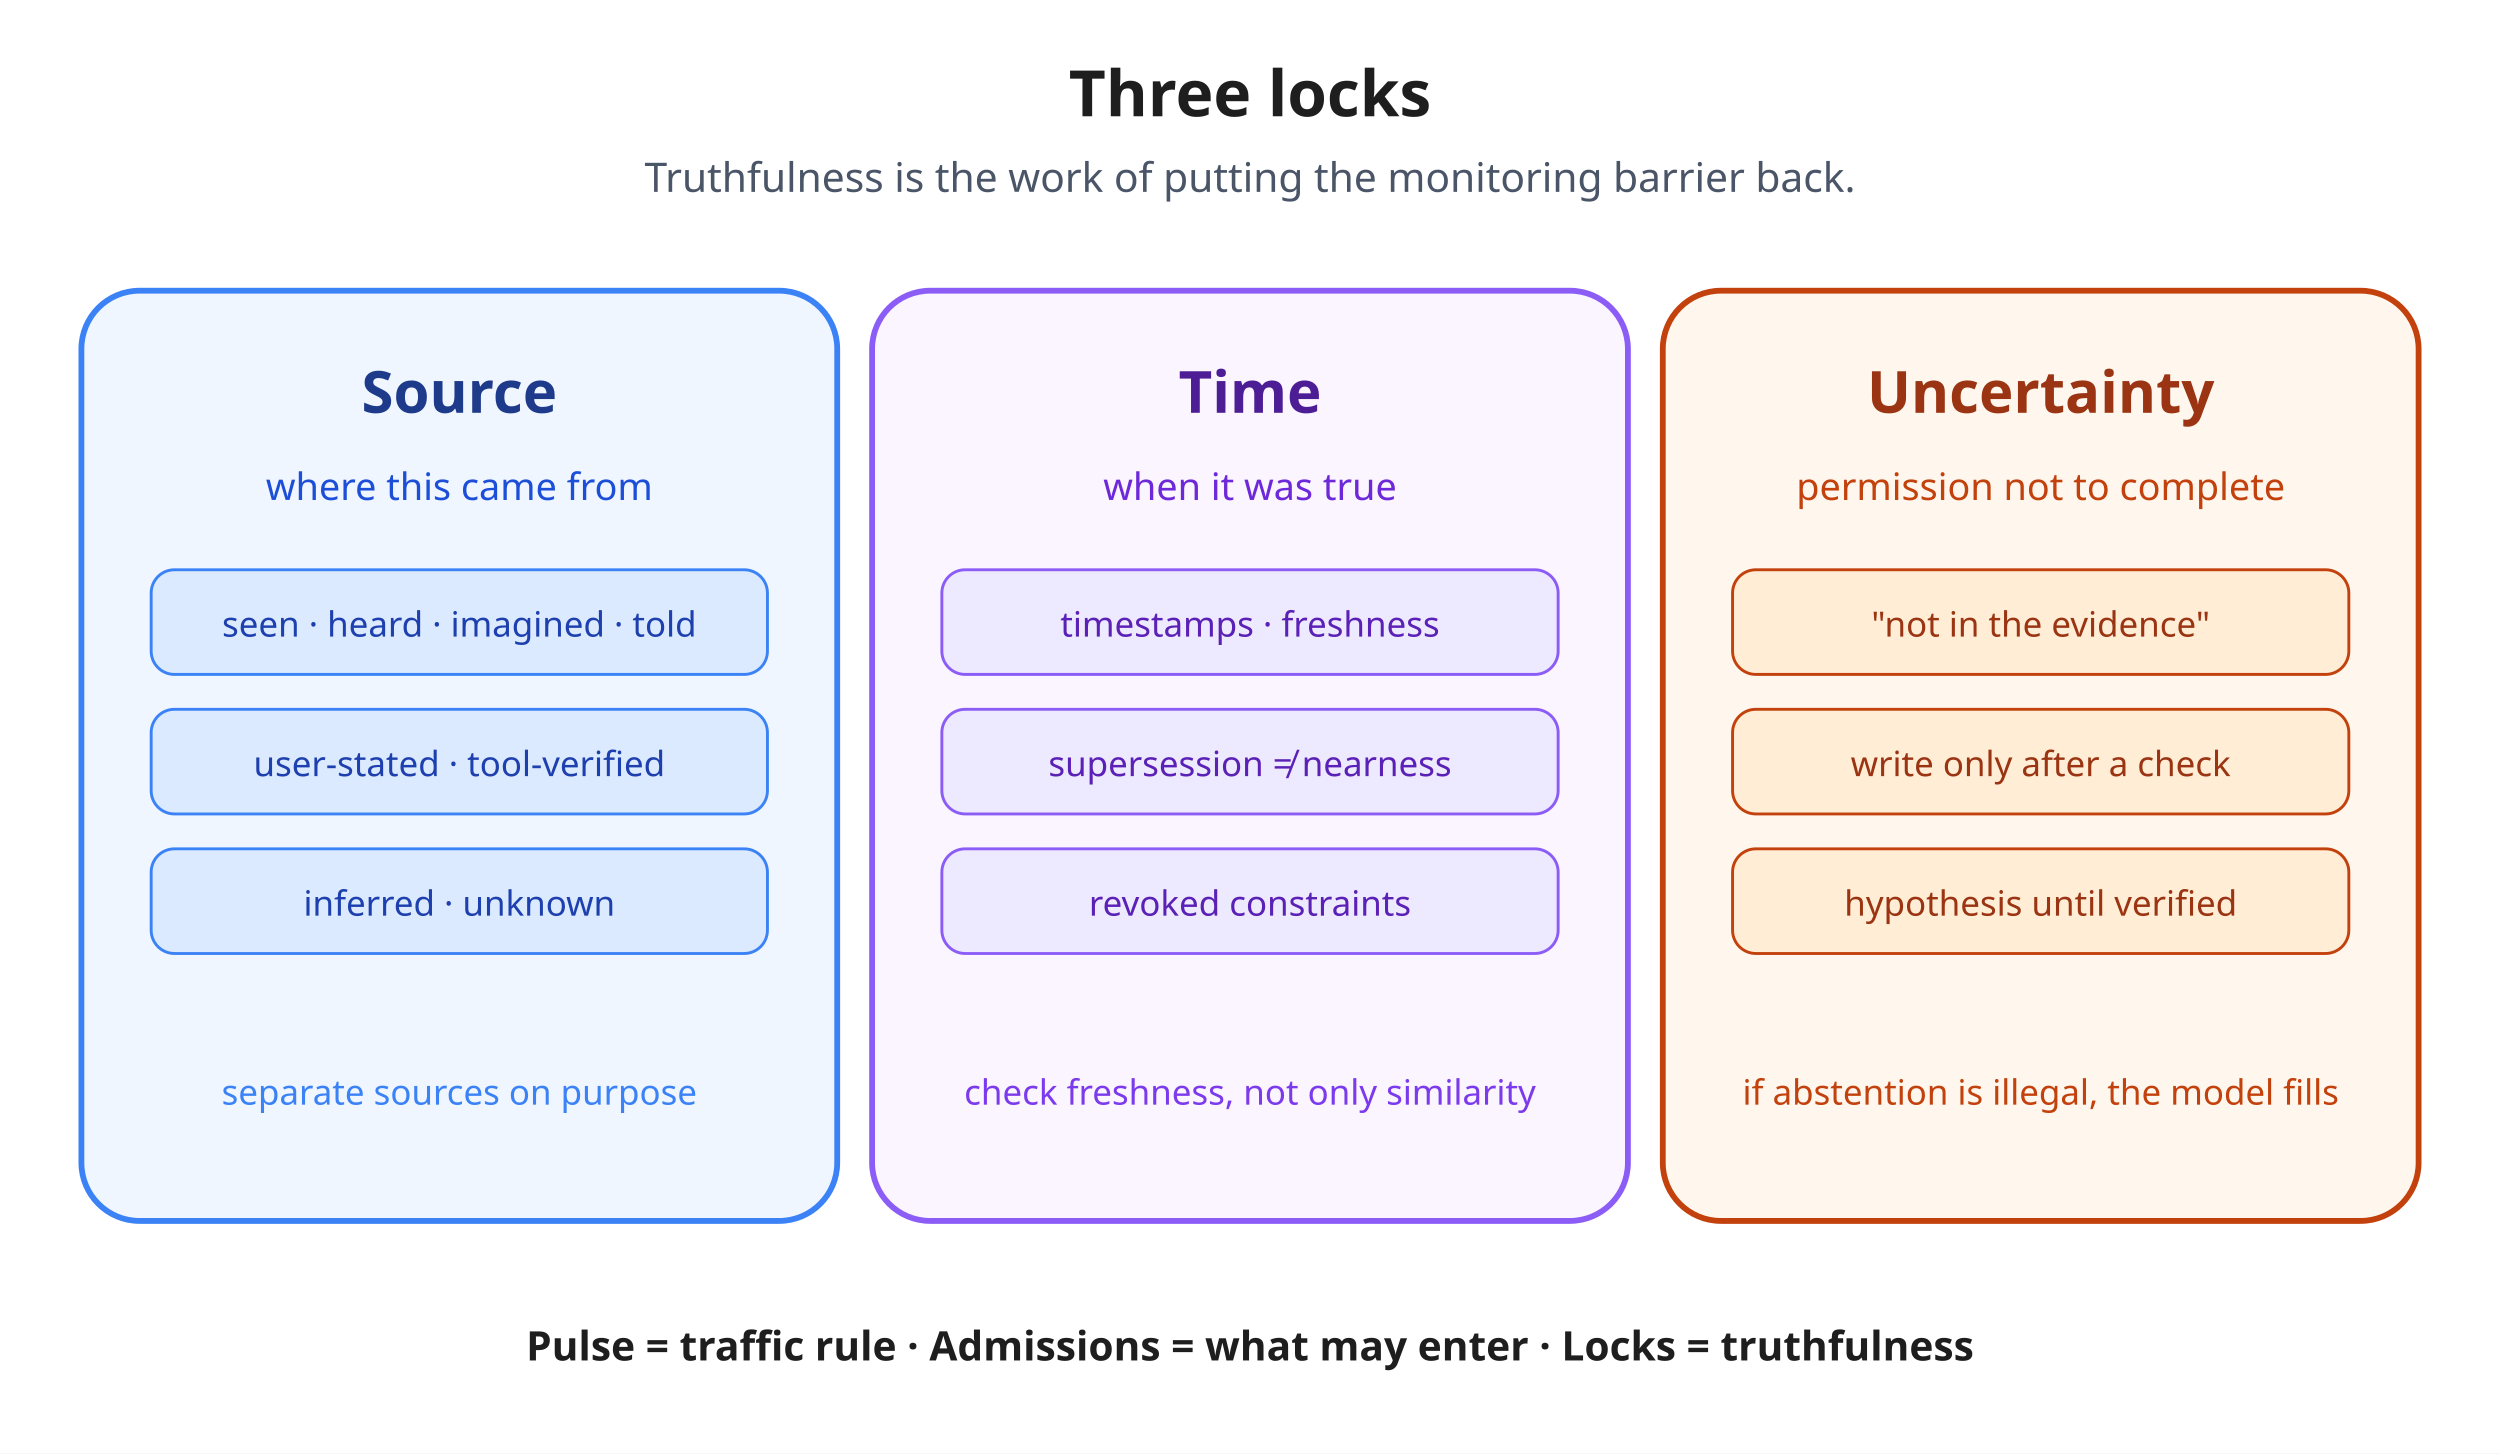
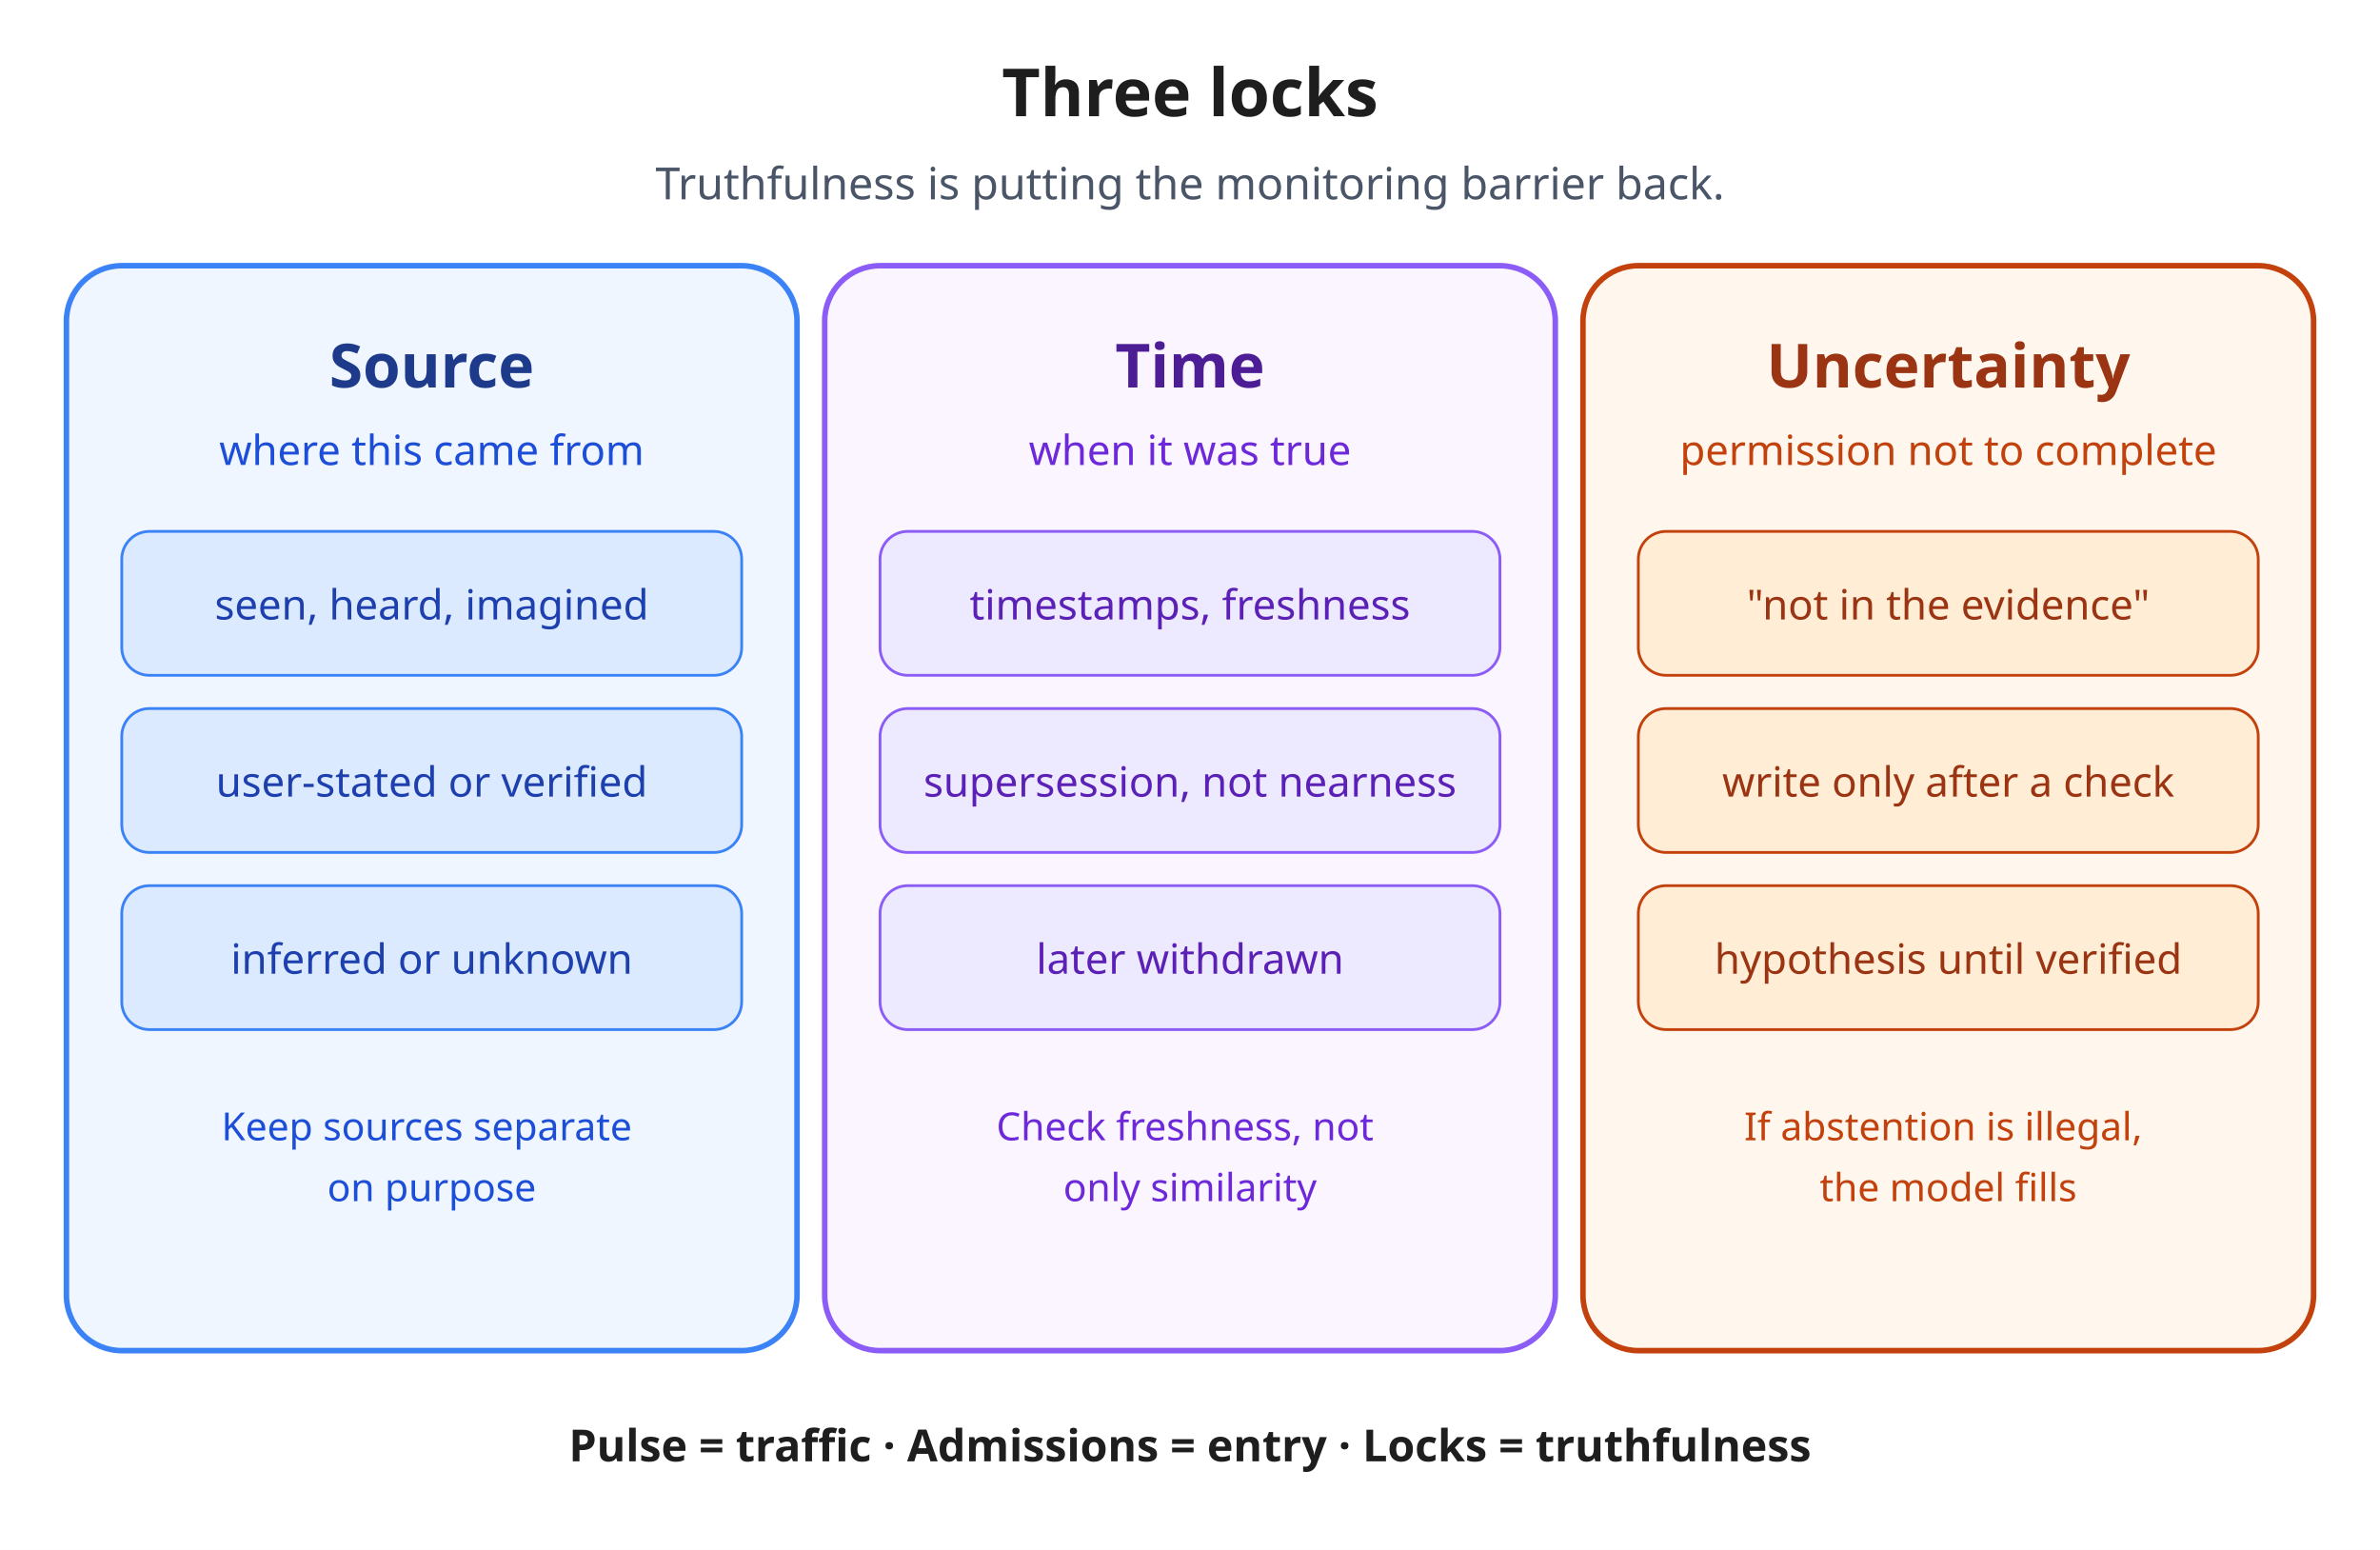
- <svg xmlns="http://www.w3.org/2000/svg" viewBox="0 0 860 500" width="1720" height="1000" role="img" aria-labelledby="title desc">
-   <rect width="860" height="500" fill="#ffffff" />
-   <text x="430" y="40" text-anchor="middle" font-family="ui-sans-serif, system-ui, sans-serif" font-size="22" font-weight="600" fill="#1e1e1e">Three locks</text>
-   <text x="430" y="66" text-anchor="middle" font-family="ui-sans-serif, system-ui, sans-serif" font-size="14" fill="#4a5568">Truthfulness is the work of putting the monitoring barrier back.</text>
-   <rect x="28" y="100" width="260" height="320" rx="20" fill="#eff6ff" stroke="#3b82f6" stroke-width="2" />
-   <text x="158" y="142" text-anchor="middle" font-family="ui-sans-serif, system-ui, sans-serif" font-size="20" font-weight="600" fill="#1e3a8a">Source</text>
-   <text x="158" y="172" text-anchor="middle" font-family="ui-sans-serif, system-ui, sans-serif" font-size="13" fill="#1d4ed8">where this came from</text>
-   <rect x="52" y="196" width="212" height="36" rx="8" fill="#dbeafe" stroke="#3b82f6" stroke-width="1" />
-   <text x="158" y="219" text-anchor="middle" font-family="ui-sans-serif, system-ui, sans-serif" font-size="12" fill="#1e40af">seen · heard · imagined · told</text>
-   <rect x="52" y="244" width="212" height="36" rx="8" fill="#dbeafe" stroke="#3b82f6" stroke-width="1" />
-   <text x="158" y="267" text-anchor="middle" font-family="ui-sans-serif, system-ui, sans-serif" font-size="12" fill="#1e40af">user-stated · tool-verified</text>
-   <rect x="52" y="292" width="212" height="36" rx="8" fill="#dbeafe" stroke="#3b82f6" stroke-width="1" />
-   <text x="158" y="315" text-anchor="middle" font-family="ui-sans-serif, system-ui, sans-serif" font-size="12" fill="#1e40af">inferred · unknown</text>
-   <text x="158" y="380" text-anchor="middle" font-family="ui-sans-serif, system-ui, sans-serif" font-size="12" fill="#3b82f6">separate sources on purpose</text>
-   <rect x="300" y="100" width="260" height="320" rx="20" fill="#faf5ff" stroke="#8b5cf6" stroke-width="2" />
-   <text x="430" y="142" text-anchor="middle" font-family="ui-sans-serif, system-ui, sans-serif" font-size="20" font-weight="600" fill="#4c1d95">Time</text>
-   <text x="430" y="172" text-anchor="middle" font-family="ui-sans-serif, system-ui, sans-serif" font-size="13" fill="#6d28d9">when it was true</text>
-   <rect x="324" y="196" width="212" height="36" rx="8" fill="#ede9fe" stroke="#8b5cf6" stroke-width="1" />
-   <text x="430" y="219" text-anchor="middle" font-family="ui-sans-serif, system-ui, sans-serif" font-size="12" fill="#5b21b6">timestamps · freshness</text>
-   <rect x="324" y="244" width="212" height="36" rx="8" fill="#ede9fe" stroke="#8b5cf6" stroke-width="1" />
-   <text x="430" y="267" text-anchor="middle" font-family="ui-sans-serif, system-ui, sans-serif" font-size="12" fill="#5b21b6">supersession ≠ nearness</text>
-   <rect x="324" y="292" width="212" height="36" rx="8" fill="#ede9fe" stroke="#8b5cf6" stroke-width="1" />
-   <text x="430" y="315" text-anchor="middle" font-family="ui-sans-serif, system-ui, sans-serif" font-size="12" fill="#5b21b6">revoked constraints</text>
-   <text x="430" y="380" text-anchor="middle" font-family="ui-sans-serif, system-ui, sans-serif" font-size="12" fill="#7c3aed">check freshness, not only similarity</text>
-   <rect x="572" y="100" width="260" height="320" rx="20" fill="#fff7ed" stroke="#c2410c" stroke-width="2" />
-   <text x="702" y="142" text-anchor="middle" font-family="ui-sans-serif, system-ui, sans-serif" font-size="20" font-weight="600" fill="#9a3412">Uncertainty</text>
-   <text x="702" y="172" text-anchor="middle" font-family="ui-sans-serif, system-ui, sans-serif" font-size="13" fill="#c2410c">permission not to complete</text>
-   <rect x="596" y="196" width="212" height="36" rx="8" fill="#ffedd5" stroke="#c2410c" stroke-width="1" />
-   <text x="702" y="219" text-anchor="middle" font-family="ui-sans-serif, system-ui, sans-serif" font-size="12" fill="#9a3412">"not in the evidence"</text>
-   <rect x="596" y="244" width="212" height="36" rx="8" fill="#ffedd5" stroke="#c2410c" stroke-width="1" />
-   <text x="702" y="267" text-anchor="middle" font-family="ui-sans-serif, system-ui, sans-serif" font-size="12" fill="#9a3412">write only after a check</text>
-   <rect x="596" y="292" width="212" height="36" rx="8" fill="#ffedd5" stroke="#c2410c" stroke-width="1" />
-   <text x="702" y="315" text-anchor="middle" font-family="ui-sans-serif, system-ui, sans-serif" font-size="12" fill="#9a3412">hypothesis until verified</text>
-   <text x="702" y="380" text-anchor="middle" font-family="ui-sans-serif, system-ui, sans-serif" font-size="12" fill="#c2410c">if abstention is illegal, the model fills</text>
-   <text x="430" y="468" text-anchor="middle" font-family="ui-sans-serif, system-ui, sans-serif" font-size="14" font-weight="600" fill="#1e1e1e">Pulse = traffic rule · Admissions = what may enter · Locks = truthfulness</text>
+ <svg xmlns="http://www.w3.org/2000/svg" viewBox="0 0 860 560" width="1720" height="1120" role="img" aria-labelledby="title desc" text-rendering="geometricPrecision">
+   <rect width="860" height="560" fill="#ffffff" />
+   <text x="430" y="42" text-anchor="middle" font-family="ui-sans-serif, system-ui, sans-serif" font-size="24" font-weight="600" fill="#1e1e1e">Three locks</text>
+   <text x="430" y="72" text-anchor="middle" font-family="ui-sans-serif, system-ui, sans-serif" font-size="16" fill="#4a5568">Truthfulness is putting the monitoring barrier back.</text>
+   <rect x="24" y="96" width="264" height="392" rx="20" fill="#eff6ff" stroke="#3b82f6" stroke-width="2" />
+   <text x="156" y="140" text-anchor="middle" font-family="ui-sans-serif, system-ui, sans-serif" font-size="22" font-weight="600" fill="#1e3a8a">Source</text>
+   <text x="156" y="168" text-anchor="middle" font-family="ui-sans-serif, system-ui, sans-serif" font-size="15" fill="#1d4ed8">where this came from</text>
+   <rect x="44" y="192" width="224" height="52" rx="10" fill="#dbeafe" stroke="#3b82f6" stroke-width="1" />
+   <text x="156" y="218" text-anchor="middle" dominant-baseline="central" font-family="ui-sans-serif, system-ui, sans-serif" font-size="15" fill="#1e40af">seen, heard, imagined</text>
+   <rect x="44" y="256" width="224" height="52" rx="10" fill="#dbeafe" stroke="#3b82f6" stroke-width="1" />
+   <text x="156" y="282" text-anchor="middle" dominant-baseline="central" font-family="ui-sans-serif, system-ui, sans-serif" font-size="15" fill="#1e40af">user-stated or verified</text>
+   <rect x="44" y="320" width="224" height="52" rx="10" fill="#dbeafe" stroke="#3b82f6" stroke-width="1" />
+   <text x="156" y="346" text-anchor="middle" dominant-baseline="central" font-family="ui-sans-serif, system-ui, sans-serif" font-size="15" fill="#1e40af">inferred or unknown</text>
+   <text x="156" y="412" text-anchor="middle" font-family="ui-sans-serif, system-ui, sans-serif" font-size="14" fill="#1d4ed8">
+     <tspan x="156" dy="0">Keep sources separate</tspan>
+     <tspan x="156" dy="22">on purpose</tspan>
+   </text>
+   <rect x="298" y="96" width="264" height="392" rx="20" fill="#faf5ff" stroke="#8b5cf6" stroke-width="2" />
+   <text x="430" y="140" text-anchor="middle" font-family="ui-sans-serif, system-ui, sans-serif" font-size="22" font-weight="600" fill="#4c1d95">Time</text>
+   <text x="430" y="168" text-anchor="middle" font-family="ui-sans-serif, system-ui, sans-serif" font-size="15" fill="#6d28d9">when it was true</text>
+   <rect x="318" y="192" width="224" height="52" rx="10" fill="#ede9fe" stroke="#8b5cf6" stroke-width="1" />
+   <text x="430" y="218" text-anchor="middle" dominant-baseline="central" font-family="ui-sans-serif, system-ui, sans-serif" font-size="15" fill="#5b21b6">timestamps, freshness</text>
+   <rect x="318" y="256" width="224" height="52" rx="10" fill="#ede9fe" stroke="#8b5cf6" stroke-width="1" />
+   <text x="430" y="282" text-anchor="middle" dominant-baseline="central" font-family="ui-sans-serif, system-ui, sans-serif" font-size="15" fill="#5b21b6">supersession, not nearness</text>
+   <rect x="318" y="320" width="224" height="52" rx="10" fill="#ede9fe" stroke="#8b5cf6" stroke-width="1" />
+   <text x="430" y="346" text-anchor="middle" dominant-baseline="central" font-family="ui-sans-serif, system-ui, sans-serif" font-size="15" fill="#5b21b6">later withdrawn</text>
+   <text x="430" y="412" text-anchor="middle" font-family="ui-sans-serif, system-ui, sans-serif" font-size="14" fill="#6d28d9">
+     <tspan x="430" dy="0">Check freshness, not</tspan>
+     <tspan x="430" dy="22">only similarity</tspan>
+   </text>
+   <rect x="572" y="96" width="264" height="392" rx="20" fill="#fff7ed" stroke="#c2410c" stroke-width="2" />
+   <text x="704" y="140" text-anchor="middle" font-family="ui-sans-serif, system-ui, sans-serif" font-size="22" font-weight="600" fill="#9a3412">Uncertainty</text>
+   <text x="704" y="168" text-anchor="middle" font-family="ui-sans-serif, system-ui, sans-serif" font-size="15" fill="#c2410c">permission not to complete</text>
+   <rect x="592" y="192" width="224" height="52" rx="10" fill="#ffedd5" stroke="#c2410c" stroke-width="1" />
+   <text x="704" y="218" text-anchor="middle" dominant-baseline="central" font-family="ui-sans-serif, system-ui, sans-serif" font-size="15" fill="#9a3412">"not in the evidence"</text>
+   <rect x="592" y="256" width="224" height="52" rx="10" fill="#ffedd5" stroke="#c2410c" stroke-width="1" />
+   <text x="704" y="282" text-anchor="middle" dominant-baseline="central" font-family="ui-sans-serif, system-ui, sans-serif" font-size="15" fill="#9a3412">write only after a check</text>
+   <rect x="592" y="320" width="224" height="52" rx="10" fill="#ffedd5" stroke="#c2410c" stroke-width="1" />
+   <text x="704" y="346" text-anchor="middle" dominant-baseline="central" font-family="ui-sans-serif, system-ui, sans-serif" font-size="15" fill="#9a3412">hypothesis until verified</text>
+   <text x="704" y="412" text-anchor="middle" font-family="ui-sans-serif, system-ui, sans-serif" font-size="14" fill="#c2410c">
+     <tspan x="704" dy="0">If abstention is illegal,</tspan>
+     <tspan x="704" dy="22">the model fills</tspan>
+   </text>
+   <text x="430" y="528" text-anchor="middle" font-family="ui-sans-serif, system-ui, sans-serif" font-size="16" font-weight="600" fill="#1e1e1e">Pulse = traffic · Admissions = entry · Locks = truthfulness</text>
</svg>
